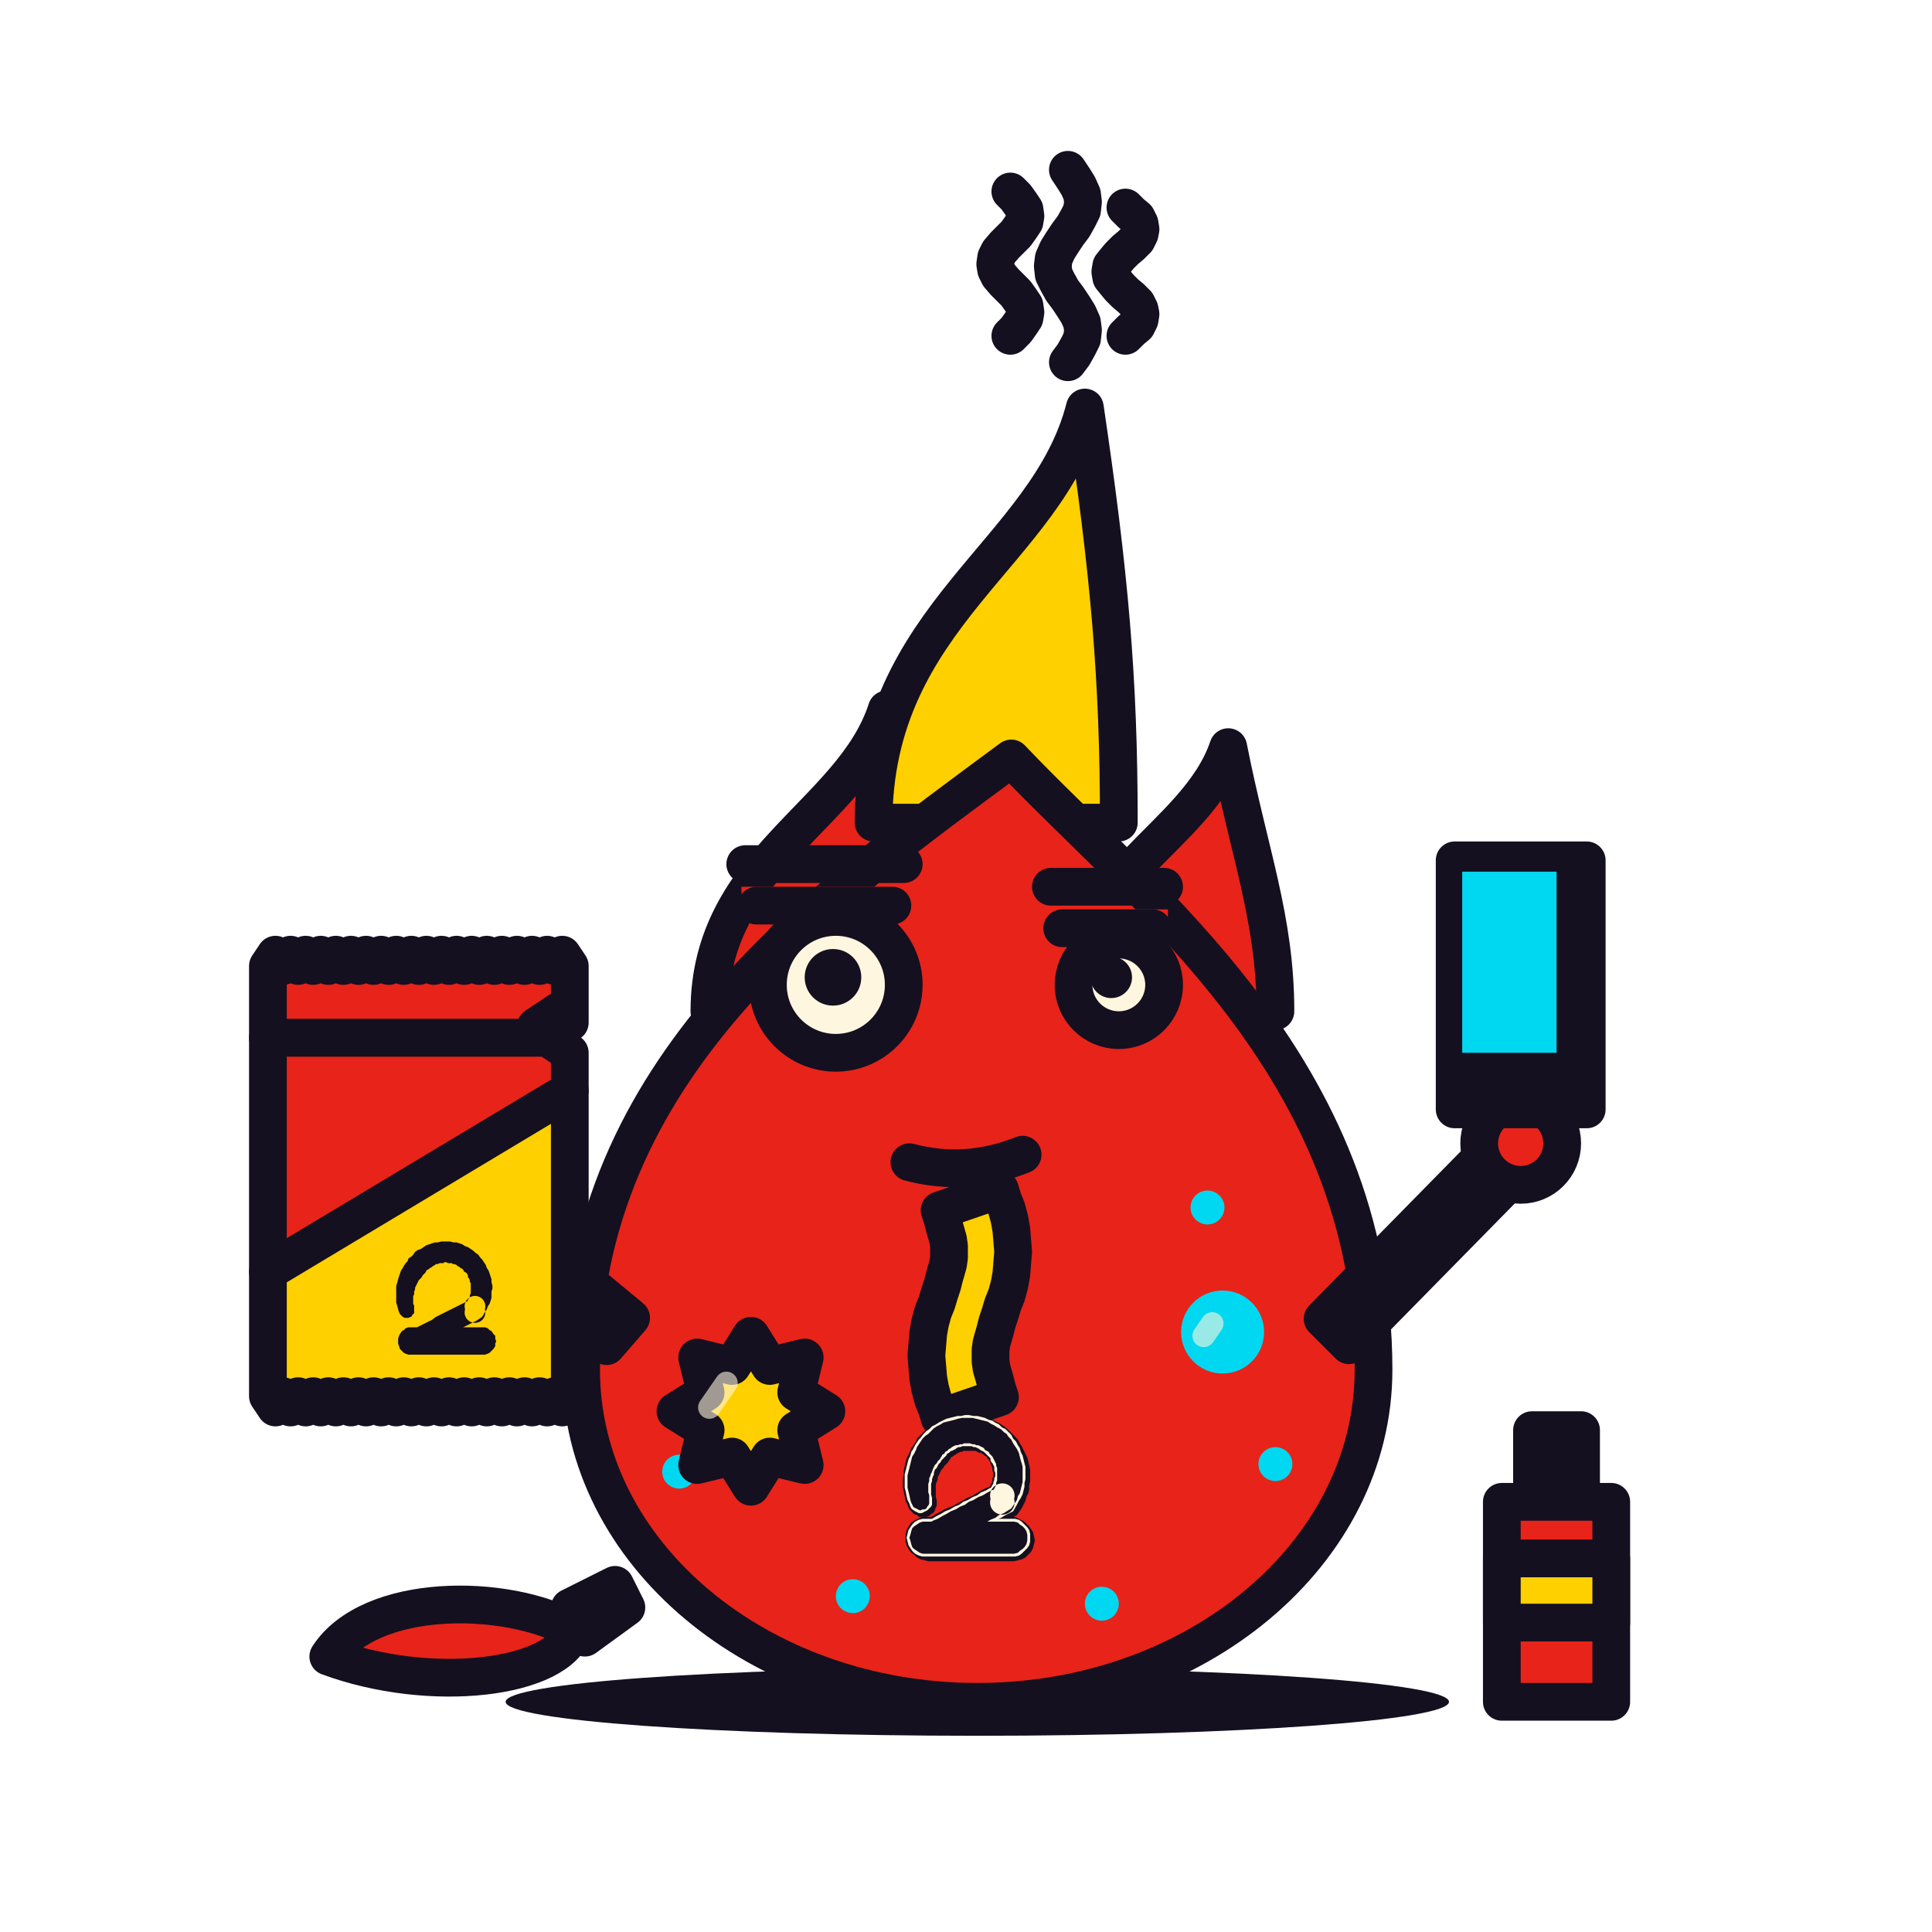
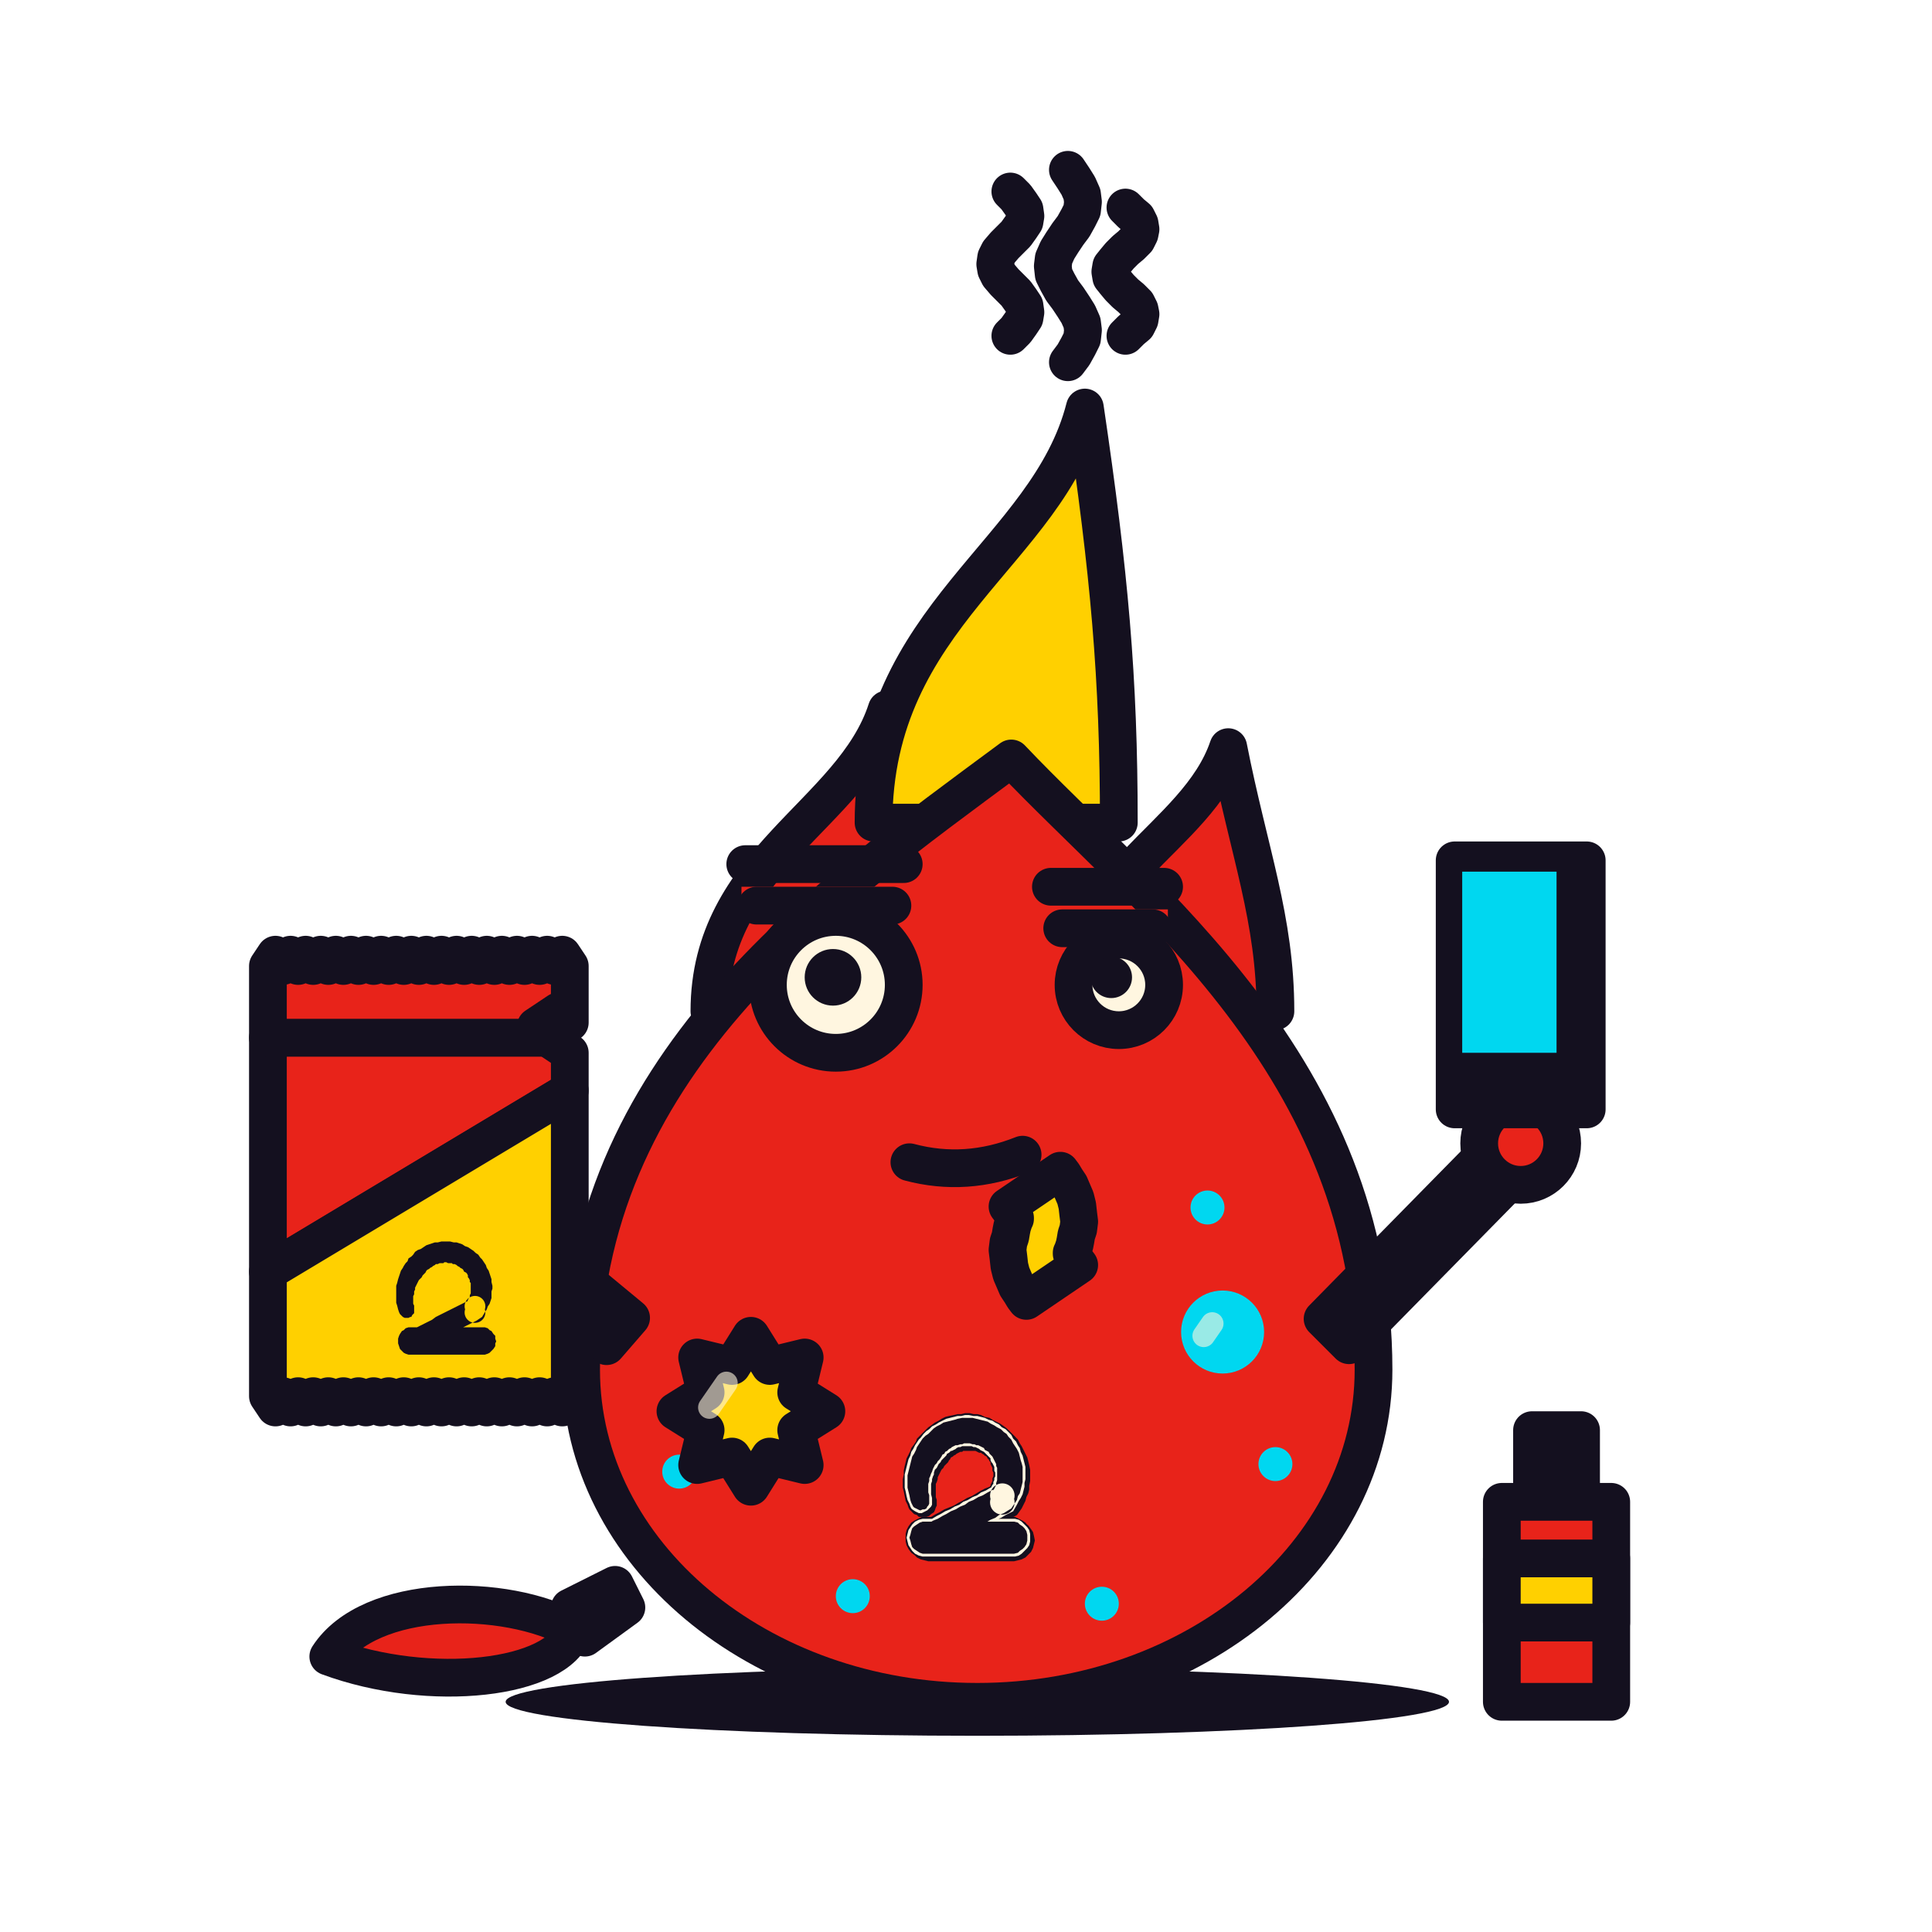
<svg xmlns="http://www.w3.org/2000/svg" viewBox="0 0 1024 1024" width="1024" height="1024">
  <g id="riot__background" />
  <g id="riot__environment">
    <path d="M268 902A250 18 0 1 1 768 902A250 18 0 1 1 268 902Z" fill="#14101F" />
  </g>
  <g id="riot__body">
    <g id="riot__body__flame-hair__flame-1">
      <path d="M370 530C370 450 446 426 464 370C476 434 490 474 490 530Z" fill="#E8231A" />
      <path d="M376 536C376 456 452 432 470 376C482 440 496 480 496 536Z" fill="none" stroke="#14101F" stroke-width="20" stroke-linejoin="round" stroke-linecap="round" />
    </g>
    <g id="riot__body__flame-hair__flame-3">
      <path d="M560 530C560 460 628.5 439 645 390C656 446 670 481 670 530Z" fill="#E8231A" />
      <path d="M566 536C566 466 634.5 445 651 396C662 452 676 487 676 536Z" fill="none" stroke="#14101F" stroke-width="20" stroke-linejoin="round" stroke-linecap="round" />
    </g>
    <g id="riot__body__flame-hair__flame-2">
      <path d="M457 430C457 320 549.5 287 569 210C582 298 587 353 587 430Z" fill="#FFD000" />
      <path d="M463 436C463 326 555.5 293 575 216C588 304 593 359 593 436Z" fill="none" stroke="#14101F" stroke-width="20" stroke-linejoin="round" stroke-linecap="round" />
    </g>
    <g id="riot__body__torso">
      <path d="M302 720C302 560 430 470 530 396C600 470 722 560 722 720A210 176 0 0 1 302 720Z" fill="#E8231A" />
      <path d="M308 726C308 566 436 476 536 402C606 476 728 566 728 726A210 176 0 0 1 308 726Z" fill="none" stroke="#14101F" stroke-width="20" stroke-linejoin="round" stroke-linecap="round" />
    </g>
    <g id="riot__body__detail">
      <path d="M351 780A9 9 0 1 1 369 780A9 9 0 1 1 351 780Z" fill="#00D7F0" />
      <path d="M443 846A9 9 0 1 1 461 846A9 9 0 1 1 443 846Z" fill="#00D7F0" />
      <path d="M575 850A9 9 0 1 1 593 850A9 9 0 1 1 575 850Z" fill="#00D7F0" />
      <path d="M667 776A9 9 0 1 1 685 776A9 9 0 1 1 667 776Z" fill="#00D7F0" />
      <path d="M631 640A9 9 0 1 1 649 640A9 9 0 1 1 631 640Z" fill="#00D7F0" />
    </g>
  </g>
  <g id="riot__face">
    <g id="riot__face__eye-l">
      <path d="M563 516A24 24 0 1 1 611 516A24 24 0 1 1 563 516Z" fill="#FFF6E0" />
      <path d="M569 522A24 24 0 1 1 617 522A24 24 0 1 1 569 522Z" fill="none" stroke="#14101F" stroke-width="20" stroke-linejoin="round" stroke-linecap="round" />
      <path d="M578 518A11 11 0 1 1 600 518A11 11 0 1 1 578 518Z" fill="#14101F" />
    </g>
    <g id="riot__face__eye-r">
      <path d="M401 516A36 36 0 1 1 473 516A36 36 0 1 1 401 516Z" fill="#FFF6E0" />
      <path d="M407 522A36 36 0 1 1 479 522A36 36 0 1 1 407 522Z" fill="none" stroke="#14101F" stroke-width="20" stroke-linejoin="round" stroke-linecap="round" />
      <path d="M426.5 518A15 15 0 1 1 456.5 518A15 15 0 1 1 426.5 518Z" fill="#14101F" />
    </g>
    <g id="riot__face__lid-l">
      <g id="riot__face__lid-l--open">
        <path d="M555 492L555 482L619 482L619 492Z" fill="#E8231A" />
        <path d="M563 492L611 492" fill="none" stroke="#14101F" stroke-width="20" stroke-linejoin="round" stroke-linecap="round" />
      </g>
      <g id="riot__face__lid-l--half" display="none">
        <path d="M555 516L555 482L619 482L619 516Z" fill="#E8231A" />
        <path d="M563 516L611 516" fill="none" stroke="#14101F" stroke-width="20" stroke-linejoin="round" stroke-linecap="round" />
      </g>
      <g id="riot__face__lid-l--closed" display="none">
        <path d="M555 546L555 482L619 482L619 546Z" fill="#E8231A" />
        <path d="M563 516Q587 533 611 516" fill="none" stroke="#14101F" stroke-width="20" stroke-linejoin="round" stroke-linecap="round" />
      </g>
    </g>
    <g id="riot__face__lid-r">
      <g id="riot__face__lid-r--open">
        <path d="M393 480L393 470L481 470L481 480Z" fill="#E8231A" />
        <path d="M401 480L473 480" fill="none" stroke="#14101F" stroke-width="20" stroke-linejoin="round" stroke-linecap="round" />
      </g>
      <g id="riot__face__lid-r--half" display="none">
        <path d="M393 516L393 470L481 470L481 516Z" fill="#E8231A" />
        <path d="M401 516L473 516" fill="none" stroke="#14101F" stroke-width="20" stroke-linejoin="round" stroke-linecap="round" />
      </g>
      <g id="riot__face__lid-r--closed" display="none">
        <path d="M393 558L393 470L481 470L481 558Z" fill="#E8231A" />
        <path d="M401 516Q437 541 473 516" fill="none" stroke="#14101F" stroke-width="20" stroke-linejoin="round" stroke-linecap="round" />
      </g>
    </g>
    <g id="riot__face__brow-l">
      <g id="riot__face__brow-l--neutral">
        <path d="M617 470L557 470" fill="none" stroke="#14101F" stroke-width="20" stroke-linejoin="round" stroke-linecap="round" />
      </g>
      <g id="riot__face__brow-l--raised" display="none">
        <path d="M617 452L557 444" fill="none" stroke="#14101F" stroke-width="20" stroke-linejoin="round" stroke-linecap="round" />
      </g>
      <g id="riot__face__brow-l--low" display="none">
        <path d="M617 476L557 488" fill="none" stroke="#14101F" stroke-width="20" stroke-linejoin="round" stroke-linecap="round" />
      </g>
      <g id="riot__face__brow-l--worried" display="none">
        <path d="M617 478L557 456" fill="none" stroke="#14101F" stroke-width="20" stroke-linejoin="round" stroke-linecap="round" />
      </g>
    </g>
    <g id="riot__face__brow-r">
      <g id="riot__face__brow-r--neutral">
        <path d="M395 458L479 458" fill="none" stroke="#14101F" stroke-width="20" stroke-linejoin="round" stroke-linecap="round" />
      </g>
      <g id="riot__face__brow-r--raised" display="none">
        <path d="M395 440L479 432" fill="none" stroke="#14101F" stroke-width="20" stroke-linejoin="round" stroke-linecap="round" />
      </g>
      <g id="riot__face__brow-r--low" display="none">
        <path d="M395 464L479 476" fill="none" stroke="#14101F" stroke-width="20" stroke-linejoin="round" stroke-linecap="round" />
      </g>
      <g id="riot__face__brow-r--worried" display="none">
        <path d="M395 466L479 444" fill="none" stroke="#14101F" stroke-width="20" stroke-linejoin="round" stroke-linecap="round" />
      </g>
    </g>
    <g id="riot__face__mouth">
      <g id="riot__face__mouth--neutral">
        <path d="M482 616Q512 624 542 612" fill="none" stroke="#14101F" stroke-width="20" stroke-linejoin="round" stroke-linecap="round" />
      </g>
      <g id="riot__face__mouth--smile" display="none">
        <path d="M468 606Q512 656 556 602" fill="none" stroke="#14101F" stroke-width="20" stroke-linejoin="round" stroke-linecap="round" />
      </g>
      <g id="riot__face__mouth--open" display="none">
        <path d="M472 606L552 602Q548 662 512 662Q474 662 472 606Z" fill="#14101F" />
        <path d="M498 646A18 10 0 1 1 534 646A18 10 0 1 1 498 646Z" fill="#E8231A" />
      </g>
      <g id="riot__face__mouth--chew" display="none">
        <path d="M478 616L495 604L512 618L529 604L546 616" fill="none" stroke="#14101F" stroke-width="20" stroke-linejoin="round" stroke-linecap="round" />
      </g>
      <g id="riot__face__mouth--o" display="none">
        <path d="M496 624A16 22 0 1 1 528 624A16 22 0 1 1 496 624Z" fill="#14101F" />
      </g>
      <g id="riot__face__mouth--flat" display="none">
        <path d="M468 618L556 614" fill="none" stroke="#14101F" stroke-width="20" stroke-linejoin="round" stroke-linecap="round" />
      </g>
    </g>
  </g>
  <g id="riot__limbs">
    <g id="riot__limbs__arm-r">
      <path d="M328.5 692.5L282 654L269.5 669L315.5 707.5Z" fill="#E8231A" />
      <path d="M334.5 698.5L288 660L275.5 675L321.5 713.5Z" fill="none" stroke="#14101F" stroke-width="20" stroke-linejoin="round" stroke-linecap="round" />
    </g>
    <g id="riot__limbs__arm-l">
      <path d="M709 707L794.5 620L780.5 606L695 693Z" fill="#E8231A" />
      <path d="M715 713L800.5 626L786.5 612L701 699Z" fill="none" stroke="#14101F" stroke-width="20" stroke-linejoin="round" stroke-linecap="round" />
    </g>
    <g id="riot__limbs__hand-r">
      <path d="M240 650A22 22 0 1 1 284 650A22 22 0 1 1 240 650Z" fill="#E8231A" />
      <path d="M246 656A22 22 0 1 1 290 656A22 22 0 1 1 246 656Z" fill="none" stroke="#14101F" stroke-width="20" stroke-linejoin="round" stroke-linecap="round" />
    </g>
    <g id="riot__limbs__hand-l">
      <path d="M778 600A22 22 0 1 1 822 600A22 22 0 1 1 778 600Z" fill="#E8231A" />
      <path d="M784 606A22 22 0 1 1 828 606A22 22 0 1 1 784 606Z" fill="none" stroke="#14101F" stroke-width="20" stroke-linejoin="round" stroke-linecap="round" />
    </g>
  </g>
  <g id="riot__props">
    <g id="riot__props__sachet">
      <g id="riot__props__sachet__red">
        <path d="M136 544L284 544L296 552L296 572L136 668Z" fill="#E8231A" />
        <path d="M142 550L290 550L302 558L302 578L142 674Z" fill="none" stroke="#14101F" stroke-width="20" stroke-linejoin="round" stroke-linecap="round" />
      </g>
      <g id="riot__props__sachet__yellow">
        <path d="M136 668L296 572L296 734L296 734L292 740L288 734L284 740L280 734L276 740L272 734L268 740L264 734L260 740L256 734L252 740L248 734L244 740L240 734L236 740L232 734L228 740L224 734L220 740L216 734L212 740L208 734L204 740L200 734L196 740L192 734L188 740L184 734L180 740L176 734L172 740L168 734L164 740L160 734L156 740L152 734L148 740L144 734L140 740L136 734L136 734Z" fill="#FFD000" />
        <path d="M142 674L302 578L302 740L302 740L298 746L294 740L290 746L286 740L282 746L278 740L274 746L270 740L266 746L262 740L258 746L254 740L250 746L246 740L242 746L238 740L234 746L230 740L226 746L222 740L218 746L214 740L210 746L206 740L202 746L198 740L194 746L190 740L186 746L182 740L178 746L174 740L170 746L166 740L162 746L158 740L154 746L150 740L146 746L142 740L142 740Z" fill="none" stroke="#14101F" stroke-width="20" stroke-linejoin="round" stroke-linecap="round" />
        <path d="M219.5 693.5L219.5 692L219 691L219 689.5L219 688L219 687L219.5 686L219.5 684.5L220 683.5L220 682.5L220.5 681.5L221 680.5L221.5 679.5L222 678.5L222.5 678L223.5 677L224 676L225 675L225.5 674.5L226 673.5L226.5 673L227.5 672.5L228 672L229 671.5L229.5 671L230.5 670.5L231 670L232 670L233 669.5L234 669.5L235 669.5L235.5 669L236.5 669L237.5 669.5L238.5 669.5L239.5 669.5L240 670L241 670L242 670.5L242.5 671L243.5 671.5L244 672L245 672.5L245.5 673L246 674L247 674.5L247.5 675L248 676L248 677L248.5 677.5L249 678.5L249 679.5L249.5 680L249.5 681L249.5 682L249.5 683L249.5 684L249.5 684.5L249.5 685.5L249 686.5L249 687.5L248.5 688L248 689L247.5 690L248 689.5L247 690L245 691L243 692L241 693L239 694L237 695L235 696L233 697L231 698L229 699.5L227 700.5L225 701.5L223 702.5L221 703.5L219 704.5L217 705.5L216 706L215.5 707L214.5 708L214.5 709L214 710L214 711.5L214.5 712.5L214.5 713.5L215.5 714.5L216 715.5L217 716L218.5 716.5L219.5 717L220.5 717L221.5 716.5L223 716L225 715L227 714L228.5 713L230.5 712L232.5 710.5L234.5 709.5L236.5 708.5L238.5 707.5L240.5 706.5L242.5 705.5L244.5 704L246.5 703L248.5 702L250.5 701L252.5 700L255.5 698L257 695.5L258 694L258.5 692.5L259.5 691L260 689.5L260.5 688L260.5 686.5L260.5 684.5L261 683L261 681.5L260.5 679.5L260.5 678L260 676.5L259.5 675L259 673.5L258 672L257.5 670.5L256.5 669L255.5 667.5L254.5 666.5L253.5 665L252 664L251 663L249.5 662L248 661L246.5 660.5L245 659.5L243.5 659L242 658.5L240.5 658.5L238.5 658L237 658L235.5 658L234 658L232 658.5L230.5 658.5L229 659L227.5 659.5L226 660L224.5 661L223 662L221.5 662.5L220 663.5L219 665L218 666L216.5 667L216 668.5L215 669.5L214 671L213.5 672L212.5 673.5L212 675L211.5 676.5L211 678L210.5 680L210 681.5L210 683.5L210 685L210 687L210 688.5L210 690.5L210.5 692L211 694L211.5 695.5L212 696.5L212.5 697L213 697.5L213.5 698L214.5 698.5L215 698.5L216 698.5L216.5 698.5L217.5 698L218 698L218.5 697L219 696.5L219.5 696L219.5 695L219.5 694.5ZM218 718L220.5 718L222.5 718L225 718L227.5 718L230 718L232 718L234.5 718L237 718L239 718L241.5 718L244 718L246 718L248.5 718L251 718L253.5 718L255.5 718L257 718L258.5 717.5L259.5 717L260.5 716L261.5 715L262.5 713.5L262.5 712L263 711L262.5 709.5L262.5 708L261.5 707L260.5 705.5L259.5 705L258.5 704L257 703.5L255.5 703.5L253.5 703.5L251 703.5L248.5 703.5L246 703.5L244 703.5L241.5 703.5L239 703.5L237 703.5L234.5 703.5L232 703.5L230 703.5L227.5 703.5L225 703.5L222.5 703.5L220.5 703.5L218 703.5L216.5 703.5L215 704L214 705L213 705.5L212 707L211.5 708L211 709.5L211 711L211 712L211.5 713.5L212 715L213 716L214 717L215 717.5L216.5 718ZM246.5 694A5.5 5.5 0 1 1 257 694A5.5 5.5 0 1 1 246.5 694Z" fill="#14101F" />
      </g>
      <g id="riot__props__sachet__tear-strip">
        <path d="M136 506L140 500L144 506L148 500L152 506L156 500L160 506L164 500L168 506L172 500L176 506L180 500L184 506L188 500L192 506L196 500L200 506L204 500L208 506L212 500L216 506L220 500L224 506L228 500L232 506L236 500L240 506L244 500L248 506L252 500L256 506L260 500L264 506L268 500L272 506L276 500L280 506L284 500L288 506L292 500L296 506L296 536L284 544L136 544Z" fill="#E8231A" />
        <path d="M142 512L146 506L150 512L154 506L158 512L162 506L166 512L170 506L174 512L178 506L182 512L186 506L190 512L194 506L198 512L202 506L206 512L210 506L214 512L218 506L222 512L226 506L230 512L234 506L238 512L242 506L246 512L250 506L254 512L258 506L262 512L266 506L270 512L274 506L278 512L282 506L286 512L290 506L294 512L298 506L302 512L302 542L290 550L142 550Z" fill="none" stroke="#14101F" stroke-width="20" stroke-linejoin="round" stroke-linecap="round" />
      </g>
      <g id="riot__props__sachet__notch">
        <path d="M296 536L284 544L296 552" fill="none" stroke="#14101F" stroke-width="20" stroke-linejoin="round" stroke-linecap="round" />
      </g>
    </g>
    <g id="riot__props__phone">
      <path d="M765 450L835 450L835 582L765 582Z" fill="#14101F" />
      <path d="M771 456L841 456L841 588L771 588Z" fill="none" stroke="#14101F" stroke-width="20" stroke-linejoin="round" stroke-linecap="round" />
      <path d="M775 462L825 462L825 558L775 558Z" fill="#00D7F0" />
    </g>
    <g id="riot__props__stickers">
      <path d="M392 702L402 718L420.5 713.5L416 732L432 742L416 752L420.5 770.5L402 766L392 782L382 766L363.5 770.5L368 752L352 742L368 732L363.5 713.5L382 718Z" fill="#FFD000" />
      <path d="M398 708L408 724L426.5 719.5L422 738L438 748L422 758L426.5 776.5L408 772L398 788L388 772L369.5 776.5L374 758L358 748L374 738L369.5 719.5L388 724Z" fill="none" stroke="#14101F" stroke-width="20" stroke-linejoin="round" stroke-linecap="round" />
      <path d="M376 746L385 733" fill="none" stroke="#FFF6E0" stroke-opacity="0.6" stroke-width="12" stroke-linecap="round" />
      <path d="M626 706A22 22 0 1 1 670 706A22 22 0 1 1 626 706Z" fill="#00D7F0" />
      <path d="M638 708L642.5 701.5" fill="none" stroke="#FFF6E0" stroke-opacity="0.6" stroke-width="12" stroke-linecap="round" />
    </g>
    <g id="riot__props__chili">
      <path d="M168 872C190 838 262 838 298 858C290 884 222 892 168 872Z" fill="#E8231A" />
      <path d="M174 878C196 844 268 844 304 864C296 890 228 898 174 878Z" fill="none" stroke="#14101F" stroke-width="20" stroke-linejoin="round" stroke-linecap="round" />
      <path d="M296 846L320 834L326 846L304 862Z" fill="#B8F200" />
      <path d="M302 852L326 840L332 852L310 868Z" fill="none" stroke="#14101F" stroke-width="20" stroke-linejoin="round" stroke-linecap="round" />
    </g>
    <g id="riot__props__chili-oil-bottle">
      <path d="M806 752L832 752L832 792L806 792Z" fill="#14101F" />
      <path d="M812 758L838 758L838 798L812 798Z" fill="none" stroke="#14101F" stroke-width="20" stroke-linejoin="round" stroke-linecap="round" />
      <path d="M790 790L848 790L848 896L790 896Z" fill="#E8231A" />
      <path d="M796 796L854 796L854 902L796 902Z" fill="none" stroke="#14101F" stroke-width="20" stroke-linejoin="round" stroke-linecap="round" />
      <path d="M790 820L848 820L848 854L790 854Z" fill="#FFD000" />
      <path d="M796 826L854 826L854 860L796 860Z" fill="none" stroke="#14101F" stroke-width="20" stroke-linejoin="round" stroke-linecap="round" />
    </g>
  </g>
  <g id="riot__noodles-steam">
    <g id="riot__noodles-steam__steam-1">
      <path d="M535.5 178L538.5 175L541 171.5L543 168.5L543.5 165.5L543 162L541 159L538.5 155.5L535.5 152.5L532.5 149.5L529.5 146L528 143L527.5 140L528 136.5L529.5 133.5L532.5 130L535.5 127L538.5 124L541 120.5L543 117.5L543.5 114.5L543 111L541 108L538.5 104.5L535.5 101.5" fill="none" stroke="#14101F" stroke-width="20" stroke-linejoin="round" stroke-linecap="round" />
    </g>
    <g id="riot__noodles-steam__steam-2">
      <path d="M566 192L569 188L571.5 183.5L573.5 179.5L574 175L573.5 171L571.5 166.5L569 162.5L566 158L563 154L560.5 149.5L558.5 145.5L558 141L558.5 137L560.5 132.5L563 128.5L566 124L569 120L571.5 115.5L573.5 111.5L574 107L573.5 103L571.5 98.5L569 94.5L566 90" fill="none" stroke="#14101F" stroke-width="20" stroke-linejoin="round" stroke-linecap="round" />
    </g>
    <g id="riot__noodles-steam__steam-3">
      <path d="M596.5 178L599.5 175L602.5 172.5L604 169.5L604.5 166.5L604 164L602.5 161L599.5 158L596.5 155.5L593.5 152.5L591 149.5L589 147L588.5 144L589 141L591 138.5L593.5 135.5L596.5 132.5L599.5 130L602.5 127L604 124L604.5 121.5L604 118.5L602.5 115.5L599.5 113L596.5 110" fill="none" stroke="#14101F" stroke-width="20" stroke-linejoin="round" stroke-linecap="round" />
    </g>
    <g id="riot__noodles-steam__noodles">
-       <path d="M492 635.5L493.5 640L494.5 644L495.5 647.5L496.5 651L497 654.5L497 657.5L497 660.5L496.5 664L495.5 667.5L494.5 671L493.5 675L492 679.5L490.5 684.5L488.5 689.5L487 695L486 700.5L485.5 706.5L485 712.5L485.5 718.5L486 724.5L487 730L488.5 735.5L490.5 740.5L492 745.5L524 734.5L522.5 730L521.5 726L520.5 722.5L519.5 719L519 715.5L519 712.5L519 709.5L519.5 706L520.5 702.5L521.5 699L522.5 695L524 690.5L525.5 685.5L527.5 680.5L529 675L530 669.5L530.5 663.5L531 657.5L530.5 651.5L530 645.5L529 640L527.5 634.5L525.5 629.5L524 624.5Z" fill="#FFD000" />
-       <path d="M498 641.5L499.5 646L500.5 650L501.5 653.5L502.5 657L503 660.5L503 663.5L503 666.5L502.5 670L501.5 673.5L500.5 677L499.5 681L498 685.5L496.5 690.5L494.5 695.5L493 701L492 706.5L491.5 712.5L491 718.5L491.5 724.5L492 730.5L493 736L494.5 741.5L496.5 746.5L498 751.5L530 740.5L528.5 736L527.5 732L526.5 728.5L525.5 725L525 721.5L525 718.5L525 715.5L525.5 712L526.5 708.5L527.5 705L528.5 701L530 696.5L531.5 691.5L533.5 686.5L535 681L536 675.5L536.5 669.5L537 663.5L536.5 657.5L536 651.5L535 646L533.5 640.5L531.5 635.5L530 630.5Z" fill="none" stroke="#14101F" stroke-width="20" stroke-linejoin="round" stroke-linecap="round" />
+       <path d="M528 633.5L529.5 635.5L530.5 637L531 638.5L531.5 639.5L532 639.5L532 640L532 640L532 640L532 640L531.5 641L531 642.5L530.5 644L530 646.5L529.5 649.5L528.5 652.5L528 656.5L528.5 660.5L529 665L530 669L531.5 672.5L533 676L535 679L536.5 681.5L538 683.5L566 664.5L564.5 662.5L563.5 661L563 659.5L562.5 658.5L562 658.5L562 658L562 658L562 658L562 658L562.5 657L563 655.5L563.5 654L564 651.5L564.5 648.5L565.5 645.5L566 641.5L565.5 637.5L565 633L564 629L562.5 625.5L561 622L559 619L557.5 616.5L556 614.5Z" fill="#FFD000" />
+       <path d="M534 639.5L535.5 641.5L536.5 643L537 644.5L537.5 645.5L538 645.5L538 646L538 646L538 646L538 646L537.5 647L537 648.5L536.5 650L536 652.5L535.5 655.5L534.5 658.5L534 662.5L534.5 666.5L535 671L536 675L537.5 678.5L539 682L541 685L542.5 687.5L544 689.5L572 670.5L570.5 668.5L569.5 667L569 665.5L568.5 664.5L568 664.5L568 664L568 664L568 664L568 664L568.5 663L569 661.5L569.5 660L570 657.5L570.5 654.5L571.5 651.5L572 647.5L571.5 643.5L571 639L570 635L568.5 631.5L567 628L565 625L563.5 622.5L562 620.5Z" fill="none" stroke="#14101F" stroke-width="20" stroke-linejoin="round" stroke-linecap="round" />
    </g>
  </g>
  <g id="riot__foreground-type">
    <g id="riot__foreground-type__two-mark">
      <path d="M496.5 795L496 793.5L496 792L496 790.5L496 789.5L496 788L496 786.5L496.5 785.5L497 784L497 783L497.5 782L498 781L498.5 780L499 779L500 778L500.5 777L501.5 776L502.5 775L503 774L503.5 773.5L504 772.5L505 772L505.5 771.5L506.5 771L507 770.5L508 770L509 769.5L510 769.5L510.5 769L511.5 769L512.5 769L513.5 769L514.5 769L515.5 769L516 769L517 769L518 769.5L519 770L520 770L520.5 770.5L521.5 771L522 771.5L523 772L523.5 773L524.5 773.5L525 774.5L525.5 775L526 776L526.5 776.5L526.5 777.5L527 778.5L527.5 779L527.5 780L527.5 781L528 782L528 783L528 784L527.5 785L527.5 785.5L527.5 786.5L527 787.5L526.5 788.5L526 789L525.5 790L526.5 789L526 789.5L523.5 790.5L521.5 791.5L519 793L516.5 794L514 795.5L511.5 796.5L509.5 798L507 799L504.5 800.5L502 801.5L499.5 803L497.5 804L495 805.5L492.5 806.5L490 808L488.5 809L487 810.5L486 812L485.5 813.5L485 815.5L485 817.5L485.5 819L486 821L487 822.5L488.5 824L490 825L492 825.5L493.5 826L495.5 826L497.5 825.5L499 825L501.5 823.5L504 822.5L506.5 821L508.5 819.5L511 818.5L513.5 817L516 816L518 814.5L520.5 813L523 812L525 810.5L527.5 809L530 808L532.5 806.5L534.5 805.5L539 803L541.5 799.5L542.5 797.5L543.5 795.5L544 793.5L545 791.5L545.5 789.5L545.5 787.5L546 785L546 783L546 781L546 779L545.5 776.5L545 774.5L544.5 772.5L543.5 770.5L542.5 768.5L541.5 766.5L540.5 765L539.5 763L538 761.5L536.5 760L535 758.5L533 757L531.5 756L529.5 754.5L527.5 754L525.5 753L523.5 752L521.5 751.5L519.5 751L517.5 751L515.5 750.5L513 750.5L511 751L509 751L507 751.5L504.5 752L502.5 752.5L500.5 753.5L498.5 754.5L497 755.5L495 757L493.5 758L492 759.5L490 761L489 762.5L487.5 764L486.5 765.5L486 767L484.5 769L483.5 770.5L483 772.5L482 774.5L481.5 776.5L481 778.5L480.5 781L480 783L480 785.5L480 787.5L480 790L480.5 792L481 794.5L481.5 797L482.5 799L483 800L483.5 801.5L484.5 802.5L486 803L487 804L488.5 804L490 804L491 804L492.5 803.5L493.5 802.5L495 801.5L495.5 800.5L496 799L496.5 798L496.5 796.5ZM492 827.5L495 827.5L498 827.5L501 827.5L503.5 827.5L506.5 827.5L509 827.5L512 827.5L515 827.5L517.5 827.5L520.5 827.5L523.5 827.5L526 827.5L529 827.5L531.5 827.5L534.5 827.5L537.5 827.5L539.5 827L541.5 826.5L543.5 825.5L545 824L546.5 822.5L547.5 820.5L548 818.5L548.5 816.5L548 814L547.5 812L546.5 810.5L545 808.5L543.5 807.5L541.5 806L539.5 805.5L537.5 805.5L534.5 805.5L531.5 805.5L529 805.5L526 805.5L523.5 805.5L520.5 805.5L517.5 805.5L515 805.5L512 805.5L509 805.5L506.5 805.5L503.5 805.5L501 805.5L498 805.5L495 805.5L492 805.5L490 805.5L488 806L486 807.5L484.5 808.5L483 810.5L482 812L481.5 814L481 816.5L481.5 818.5L482 820.5L483 822.5L484.5 824L486 825.5L488 826.5L490 827Z" fill="#14101F" />
      <path d="M495 793.5L494.5 792L494.5 790.5L494.5 789L494.5 788L494.5 786.5L495 785L495 784L495.5 783L495.5 781.5L496 780.5L496.5 779.5L497 778.5L498 777.5L498.5 776.5L499 775.5L500 774.5L501 773.5L501.5 772.5L502 772L503 771.5L503.5 770.5L504 770L505 769.5L506 769L506.5 768.5L507.5 768.5L508.5 768L509.5 768L510 767.5L511 767.5L512 767.5L513 767.5L514 767.5L515 767.5L516 768L516.5 768L517.5 768.5L518.5 769L519 769L520 769.5L521 770L521.5 771L522 771.5L523 772L523.5 773L524 773.5L524.5 774.5L525 775L525 776L525.5 777L526 778L526 778.5L526 779.5L526.5 780.5L526.5 781.5L526.5 782.5L526 783.5L526 784L526 785L525.5 786L525 787L525 787.5L524.5 788.5L525 787.5L524.5 788L522 789L520 790L517.5 791.5L515 793L512.5 794L510 795.5L508 796.5L505.5 798L503 799L500.5 800L498 801.5L496 802.5L493.5 804L491 805L488.5 806.5L487 807.5L486 809L484.5 810.5L484 812L483.5 814L483.5 816L484 817.5L484.5 819.5L486 821L487 822.5L488.5 823.5L490.5 824L492 824.5L494 824.5L496 824L498 823.5L500 822L502.5 821L505 819.5L507 818L509.5 817L512 815.5L514.5 814.5L516.5 813L519 811.5L521.5 810.5L524 809L526 808L528.5 806.5L531 805L533 804L537.5 801.5L540 798L541 796L542 794L542.5 792L543.5 790L544 788L544 786L544.5 784L544.5 781.5L544.5 779.5L544.5 777.5L544 775L543.5 773L543 771L542 769L541 767L540 765.5L539 763.5L538 761.5L536.5 760L535 758.5L533.5 757L531.5 755.5L530 754.5L528 753.5L526 752.5L524.5 751.5L522 751L520 750L518 749.5L516 749.5L514 749L511.5 749L509.5 749.5L507.5 749.5L505.5 750L503 750.5L501 751L499 752L497.5 753L495.5 754L493.5 755.5L492 756.5L490.5 758L489 759.5L487.5 761L486 762.5L485.5 764L484.5 765.5L483 767.5L482.5 769L481.5 771L480.5 773L480 775L479.5 777L479 779.5L479 781.5L478.5 784L478.5 786L478.5 788.5L479 790.5L479.5 793L480 795.5L481 797.5L481.5 799L482 800L483 801L484.5 802L485.5 802.5L487 802.5L488.5 802.5L489.5 802.5L491 802L492 801L493.5 800L494 799L494.5 798L495 796.5L495 795ZM491 826L493.5 826L496.5 826L499.5 826L502 826L505 826L507.5 826L510.5 826L513.5 826L516 826L519 826L522 826L524.5 826L527.5 826L530.5 826L533 826L536 826L538 826L540 825L542 824L543.5 823L545 821L546 819L546.5 817L547 815L546.5 813L546 811L545 809L543.5 807L542 806L540 805L538 804L536 804L533 804L530.5 804L527.5 804L524.5 804L522 804L519 804L516 804L513.5 804L510.5 804L507.5 804L505 804L502 804L499.5 804L496.5 804L493.5 804L491 804L488.5 804L486.5 805L484.5 806L483 807L481.5 809L480.5 811L480 813L480 815L480 817L480.5 819L481.5 821L483 823L484.5 824L486.5 825L488.5 826Z" fill="#14101F" />
      <path d="M494 794L493.5 792L493.5 790.5L493.5 789.5L493.5 788L493.5 786.5L494 785L494 784L494.5 782.5L495 781.5L495 780.5L495.5 779L496.5 778L497 777L497.5 776L498.5 775L499 774L500 773L501 772L501.5 771.5L502 770.5L503 770L504 769L504.5 769L505.5 768.5L506.5 768L507 767.5L508 767L509 767L510 766.5L511 766.5L512 766.5L513 766.5L514 766.5L515 766.5L516 767L517 767L518 767.5L519 768L519.5 768.5L520.5 769L521.5 769.5L522 770L523 771L523.5 771.5L524 772L525 773L525 774L525.5 775L526 775.5L526.5 776.5L527 777.5L527 778.5L527 779.5L527.5 780.5L527.5 781.5L527.5 782.5L527 783.5L527 784.5L526.5 785.5L526.5 786.5L526 787L525.5 788L525 789L525.5 788.5L525 788.5L522.5 790L520 791L518 792.5L515.5 793.5L513 795L510.5 796L508.5 797.5L506 798.5L503.5 800L501 801L498.5 802.5L496.5 803.5L494 805L491.5 806L489 807.5L487.5 808L486.5 809.5L485.5 811L485 812.5L484.5 814L484.5 816L485 817.5L485.5 819L486.5 820.5L487.5 821.5L489 822.5L490.5 823L492.5 823.5L494 823.5L495.5 823L497.5 822.5L499.5 821.5L502 820L504.5 818.5L507 817.5L509 816L511.5 814.5L514 813.5L516 812L518.5 811L521 809.5L523.5 808L525.5 807L528 805.5L530.5 804.5L533 803L537 801L539 797.5L540 795.5L541 794L542 792L542.5 790L543 788L543 786L543.5 784L543.5 781.5L543.5 779.5L543.5 777.5L543 775.5L542.5 773.5L542 771.5L541 769.5L540.5 767.5L539.5 766L538.5 764L537 762.5L536 760.5L534.5 759L533 757.5L531 756.5L529.5 755L527.5 754L526 753L524 752.5L522 751.5L520 751L518 750.5L516 750.5L513.5 750L511.5 750L509.5 750.5L507.5 750.5L505.5 751L503.5 751.5L501.5 752L499.5 753L497.5 754L496 755L494 756L492.5 757.5L491 758.5L489.5 760L488 762L487 763L486 764.5L485 766L484 768L483 769.5L482.5 771.5L481.5 773.5L481 775.5L480.5 777.5L480 779.5L479.5 781.5L479.5 784L479.5 786L479.5 788.5L480 790.5L480.5 793L481 795L482 797L482.5 798.5L483 799.5L483.5 800L485 801L486 801.5L487 802L488.5 802L489.5 801.5L490.5 801L491.5 800.5L492.5 799.5L493.5 798.5L494 797.5L494 796.5L494 795ZM491 825L493.5 825L496.5 825L499.5 825L502 825L505 825L507.5 825L510.5 825L513.5 825L516 825L519 825L522 825L524.5 825L527.5 825L530.5 825L533 825L536 825L538 825L540 824.5L541.5 823.5L543 822L544.5 820.5L545.5 819L546 817L546 815L546 813L545.5 811L544.5 809.5L543 808L541.5 806.5L540 805.5L538 805L536 805L533 805L530.5 805L527.5 805L524.5 805L522 805L519 805L516 805L513.5 805L510.5 805L507.5 805L505 805L502 805L499.5 805L496.5 805L493.5 805L491 805L489 805L487 805.5L485 806.5L483.5 808L482.5 809.5L481.5 811L481 813L480.5 815L481 817L481.5 819L482.5 820.5L483.5 822L485 823.5L487 824.5L489 825Z" fill="#FFF6E0" />
      <path d="M492.5 794.5L492.5 792.5L492 791L492 789.5L492 788L492 786.5L492.5 785L492.5 783.5L493 782.5L493.5 781L494 780L494.5 778.5L495 777.5L495.5 776.5L496.5 775.5L497 774.5L498 773.5L499 772L499.5 771L500.5 770.5L501 769.5L502 769L503 768L504 767.5L504.5 767L505.5 766.5L506.5 766L507.5 766L509 765.5L510 765.5L511 765L512 765L513 765L514 765L515.5 765.5L516.5 765.5L517.5 766L518.5 766L519.5 766.5L520.5 767L521.5 767.5L522 768.5L523 769L524 769.5L524.5 770.5L525.5 771.5L526 772L526.5 773L527 774L527.5 775L528 776L528 777L528.5 778L528.5 779.5L528.5 780.5L528.5 781.5L528.5 782.5L528.5 783.5L528.5 784.5L528 786L528 787L527.5 788L527 789L526.5 790L526.5 789.5L525.5 790L523.5 791L521 792.5L518.5 793.5L516 795L513.5 796L511.5 797.5L509 798.5L506.5 800L504 801L501.5 802.5L499.5 803.5L497 805L494.5 806L492 807.5L490 808.5L488.5 809.5L487.5 810.5L487 811.5L486.5 813L486 814L486 815.5L486.5 817L487 818.5L487.5 819.5L488.5 820.5L490 821.5L491 822L492.5 822L494 822L495 822L496.5 821.5L499 820L501.5 818.5L503.5 817.5L506 816L508.5 815L511 813.5L513 812L515.5 811L518 809.5L520 808.5L522.5 807L525 805.5L527.5 804.5L529.5 803L532 802L536 799.5L538 796.5L539 795L539.5 793L540.5 791.5L541 789.5L541.5 787.5L542 785.5L542 783.5L542 781.5L542 779.5L542 777.5L541.5 775.5L541 774L540.5 772L540 770L539 768L538 766.5L537 765L536 763L534.5 761.5L533.5 760L532 759L530.5 757.5L528.5 756.5L527 755.5L525 754.5L523.5 753.5L521.5 753L519.5 752.5L517.5 752L515.5 751.5L513.5 751.5L511.5 751.5L510 751.5L507.5 752L506 752.5L504 753L502 753.5L500 754L498.5 755L496.5 756L495 757L493.5 758.5L492 760L490.5 761L489 762.5L488 764L487 765.5L486 767L485.5 768.5L484.5 770.5L483.5 772L483 774L482.5 776L482 778L481.5 780L481 782L481 784L481 786L481 788.5L481.5 790.5L482 792.5L482.5 795L483 796.5L483.5 797.5L484 798.5L484.5 799L485.5 799.5L486.5 800L487.5 800.5L488 800.5L489 800L490 800L491 799.5L491.5 798.5L492 798L492.5 797L492.5 796L492.5 795ZM491 823.5L493.5 823.5L496.5 823.5L499.5 823.5L502 823.5L505 823.5L507.5 823.5L510.5 823.5L513.5 823.5L516 823.5L519 823.5L522 823.5L524.5 823.5L527.5 823.5L530.5 823.5L533 823.5L536 823.5L537.5 823.5L539.5 823L540.5 822L542 821L543 820L544 818.5L544.5 816.5L544.5 815L544.5 813.5L544 811.5L543 810L542 809L540.5 808L539.5 807L537.5 806.5L536 806.5L533 806.5L530.5 806.5L527.5 806.5L524.5 806.5L522 806.5L519 806.5L516 806.5L513.5 806.5L510.5 806.5L507.5 806.5L505 806.5L502 806.5L499.5 806.5L496.5 806.5L493.5 806.5L491 806.5L489 806.5L487.5 807L486 808L484.5 809L483.5 810L483 811.5L482.5 813.5L482 815L482.5 816.5L483 818.5L483.5 820L484.5 821L486 822L487.5 823L489 823.5ZM525 794.5A6.5 6.5 0 1 1 537.5 794.5A6.5 6.5 0 1 1 525 794.5Z" fill="#14101F" />
    </g>
  </g>
  <g id="riot__rig" display="none">
    <circle id="riot__rig__root" cx="512" cy="896" r="0" />
    <circle id="riot__rig__body-pivot" cx="512" cy="660" r="0" />
    <circle id="riot__rig__head-pivot" cx="512" cy="470" r="0" />
    <circle id="riot__rig__eye-l" cx="587" cy="516" r="0" />
    <circle id="riot__rig__eye-r" cx="437" cy="516" r="0" />
    <circle id="riot__rig__mouth" cx="512" cy="616" r="0" />
    <circle id="riot__rig__shoulder-l" cx="702" cy="700" r="0" />
    <circle id="riot__rig__shoulder-r" cx="322" cy="700" r="0" />
    <circle id="riot__rig__wrist-l" cx="786" cy="614.5" r="0" />
    <circle id="riot__rig__wrist-r" cx="277.5" cy="663" r="0" />
    <circle id="riot__rig__grip-l" cx="800" cy="600" r="0" />
    <circle id="riot__rig__grip-r" cx="262" cy="650" r="0" />
    <circle id="riot__rig__steam-origin" cx="566" cy="192" r="0" />
    <circle id="riot__rig__sachet-tear" cx="284" cy="544" r="0" />
    <circle id="riot__rig__look-at" cx="512" cy="516" r="0" />
  </g>
</svg>
